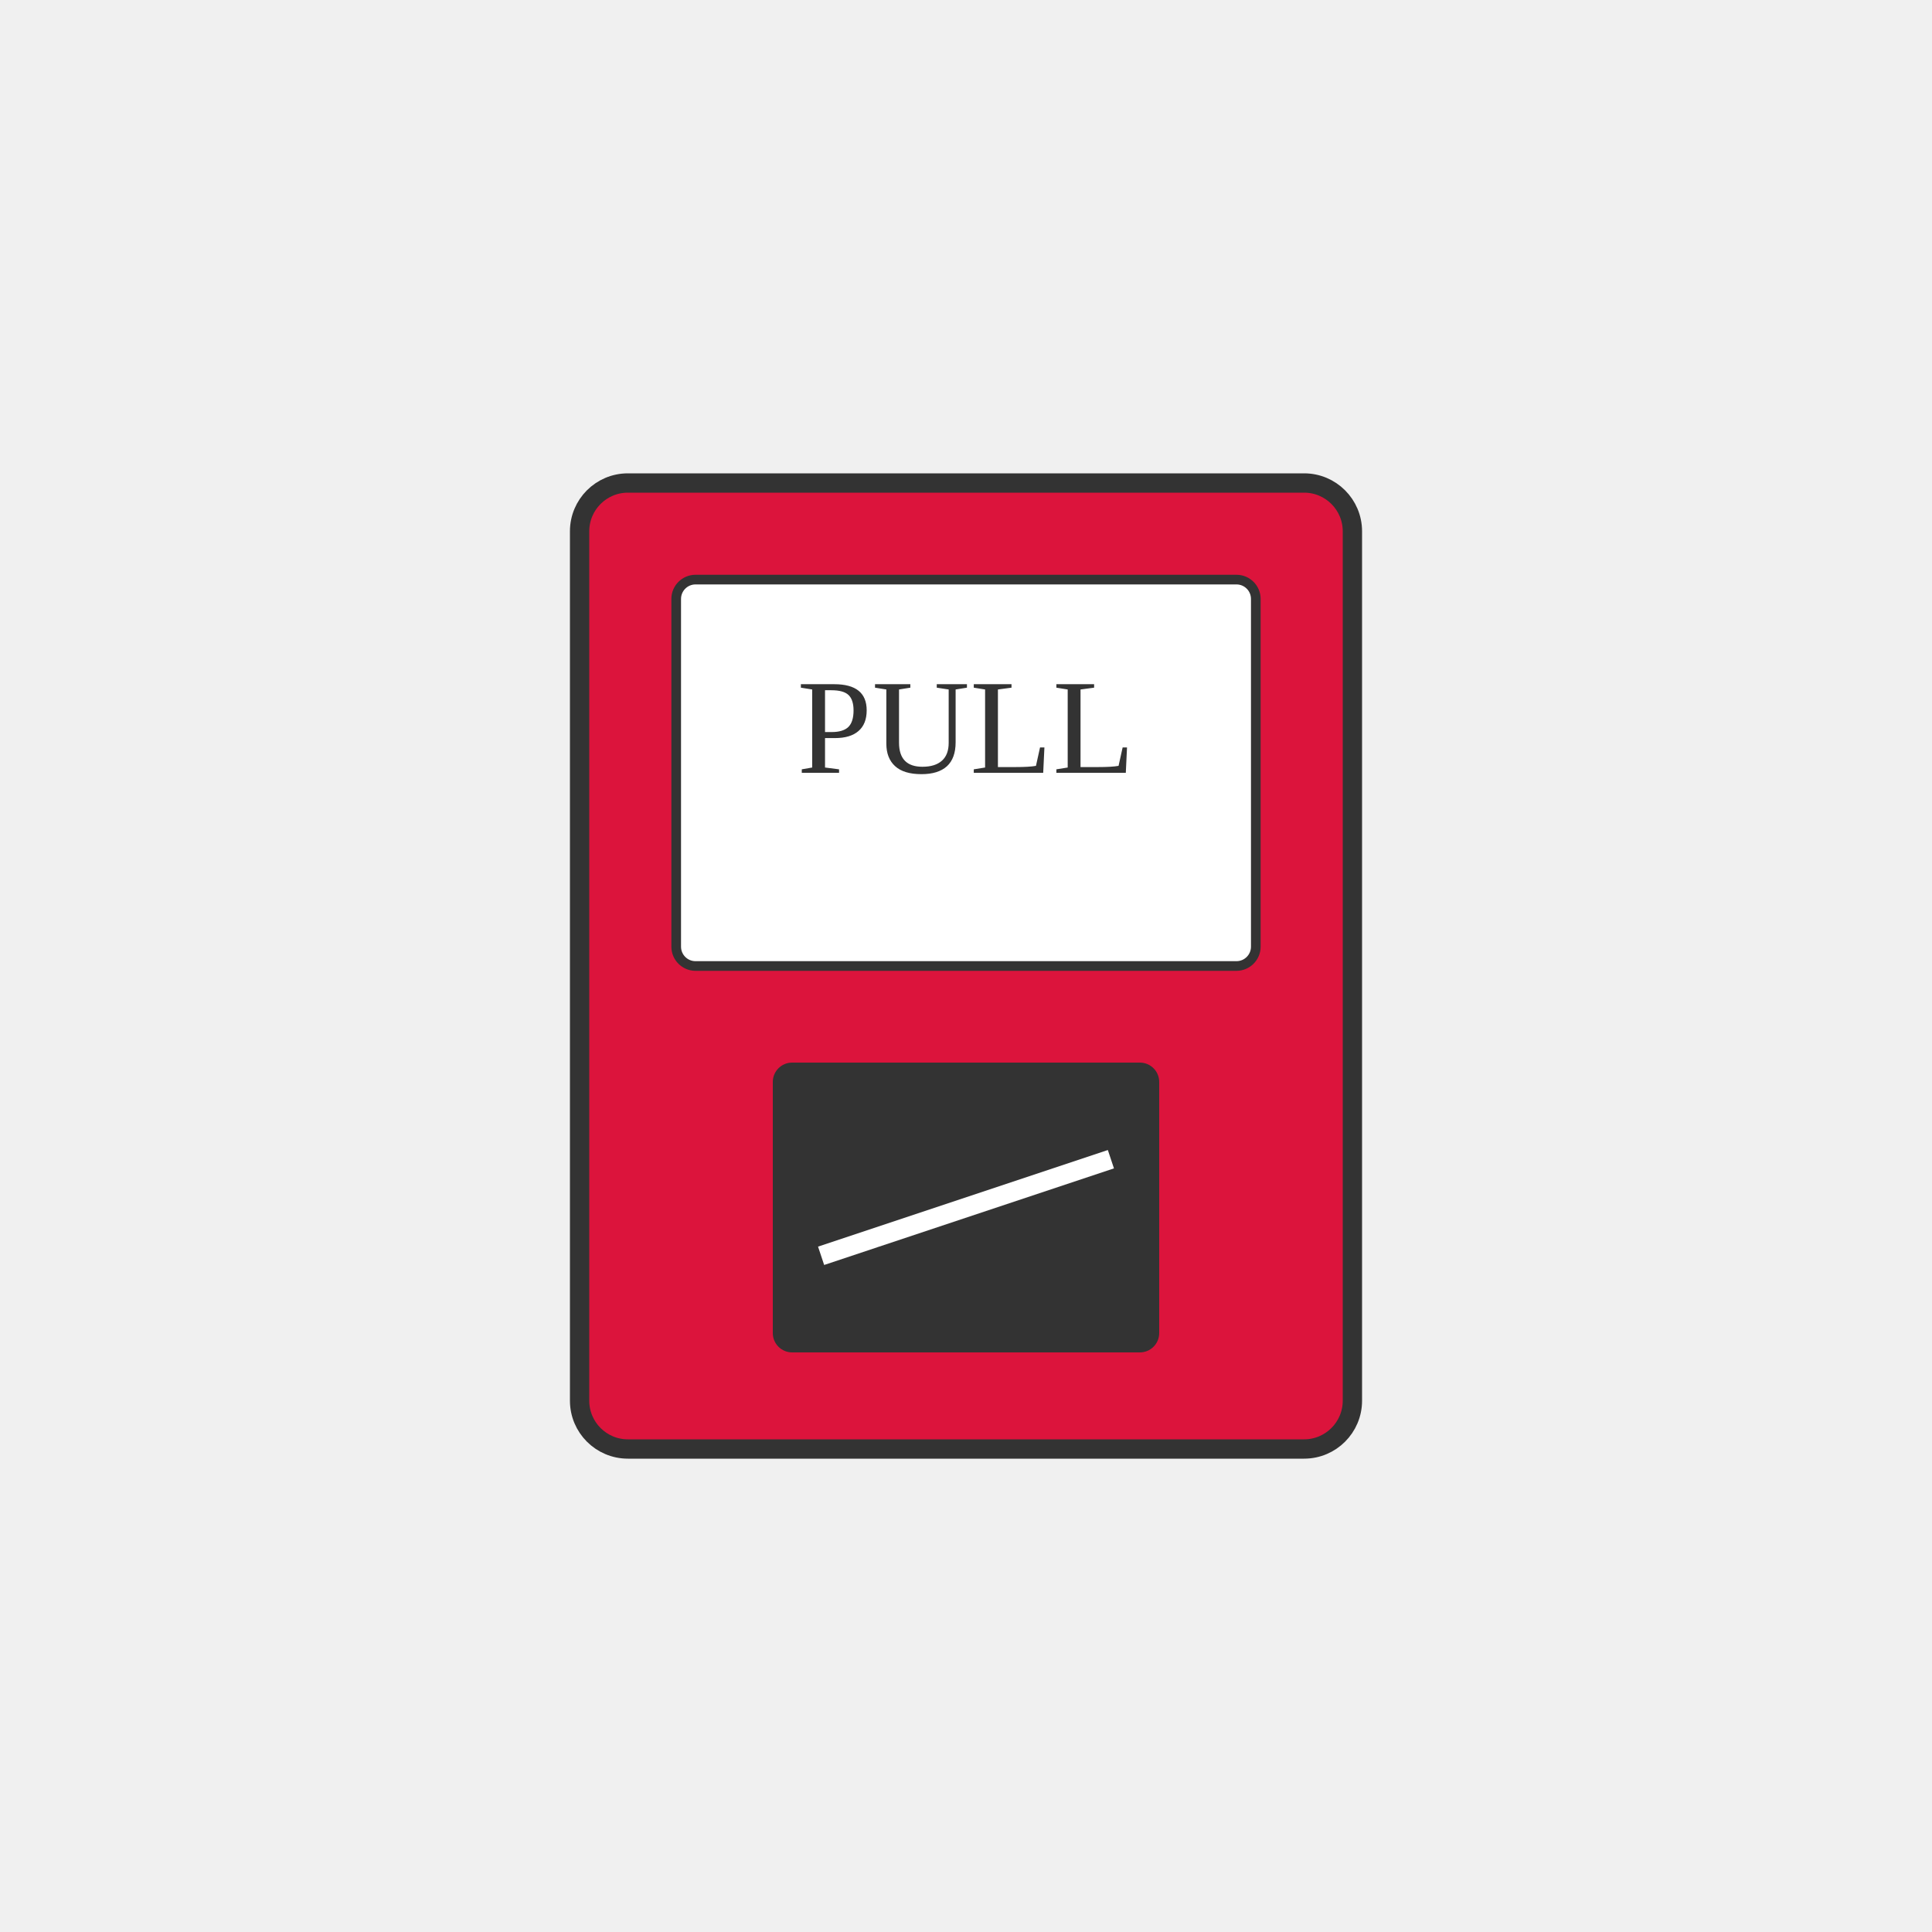
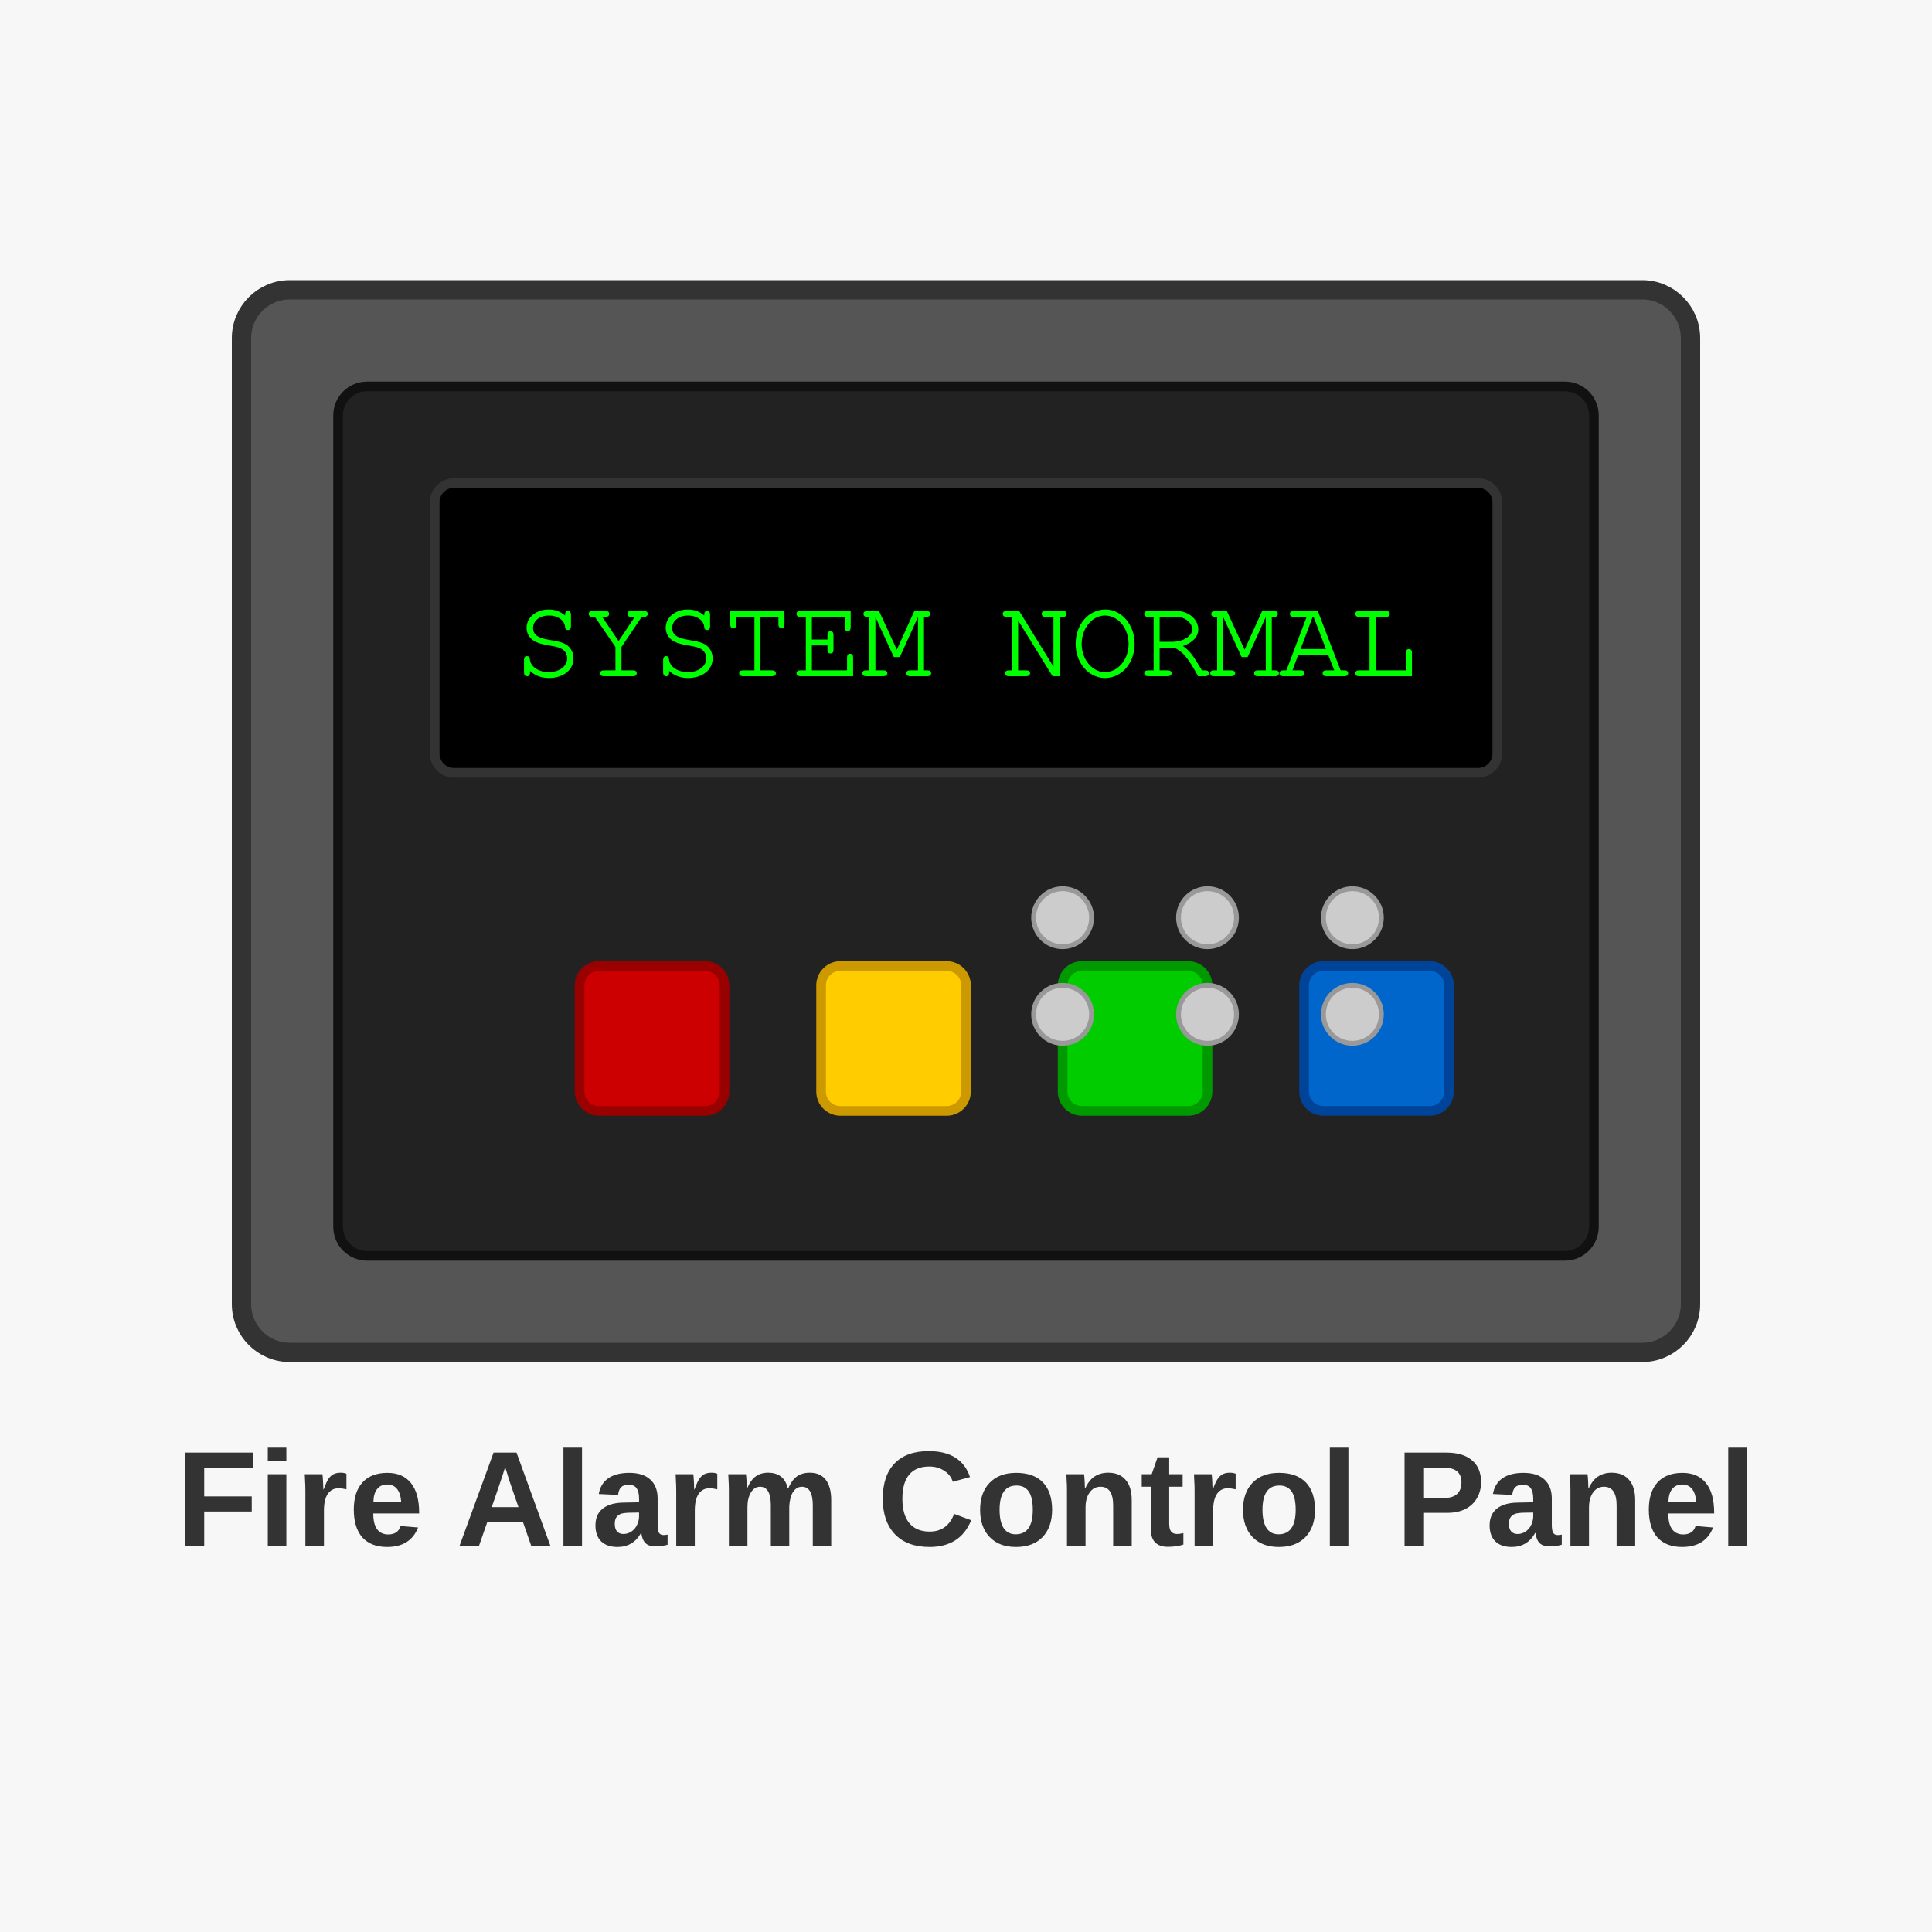
- <svg xmlns="http://www.w3.org/2000/svg" viewBox="0 0 200 200">
-   <rect x="60" y="50" width="80" height="100" rx="5" ry="5" fill="#DC143C" stroke="#333" stroke-width="2" />
-   <rect x="70" y="60" width="60" height="40" rx="2" ry="2" fill="#fff" stroke="#333" stroke-width="1" />
-   <rect x="80" y="110" width="40" height="30" rx="2" ry="2" fill="#333" />
-   <text x="100" y="80" font-size="14" text-anchor="middle" fill="#333">PULL</text>
-   <line x1="85" y1="130" x2="115" y2="120" stroke="#fff" stroke-width="2" />
+ <svg xmlns="http://www.w3.org/2000/svg" width="200px" height="200px" viewBox="0 0 200 200" version="1.1">
+   <rect width="200" height="200" fill="#f7f7f7" />
+   <rect x="25" y="30" width="150" height="110" rx="5" fill="#555555" stroke="#333333" stroke-width="2" />
+   <rect x="35" y="40" width="130" height="90" rx="3" fill="#222222" stroke="#111111" stroke-width="1" />
+   <rect x="45" y="50" width="110" height="30" rx="2" fill="#000000" stroke="#333333" stroke-width="1" />
+   <text x="100" y="70" font-family="Courier" font-size="12" fill="#00ff00" text-anchor="middle">SYSTEM NORMAL</text>
+   <g transform="translate(60, 100)">
+     <rect x="0" y="0" width="15" height="15" rx="2" fill="#cc0000" stroke="#990000" stroke-width="1" />
+     <rect x="25" y="0" width="15" height="15" rx="2" fill="#ffcc00" stroke="#cc9900" stroke-width="1" />
+     <rect x="50" y="0" width="15" height="15" rx="2" fill="#00cc00" stroke="#009900" stroke-width="1" />
+     <rect x="75" y="0" width="15" height="15" rx="2" fill="#0066cc" stroke="#004499" stroke-width="1" />
+   </g>
+   <g transform="translate(110, 95)" fill="#cccccc" stroke="#999999" stroke-width="0.5">
+     <circle cx="0" cy="0" r="3" />
+     <circle cx="15" cy="0" r="3" />
+     <circle cx="30" cy="0" r="3" />
+     <circle cx="0" cy="10" r="3" />
+     <circle cx="15" cy="10" r="3" />
+     <circle cx="30" cy="10" r="3" />
+   </g>
+   <text x="100" y="160" font-family="Arial" font-size="14" font-weight="bold" fill="#333333" text-anchor="middle">Fire Alarm Control Panel</text>
</svg>
